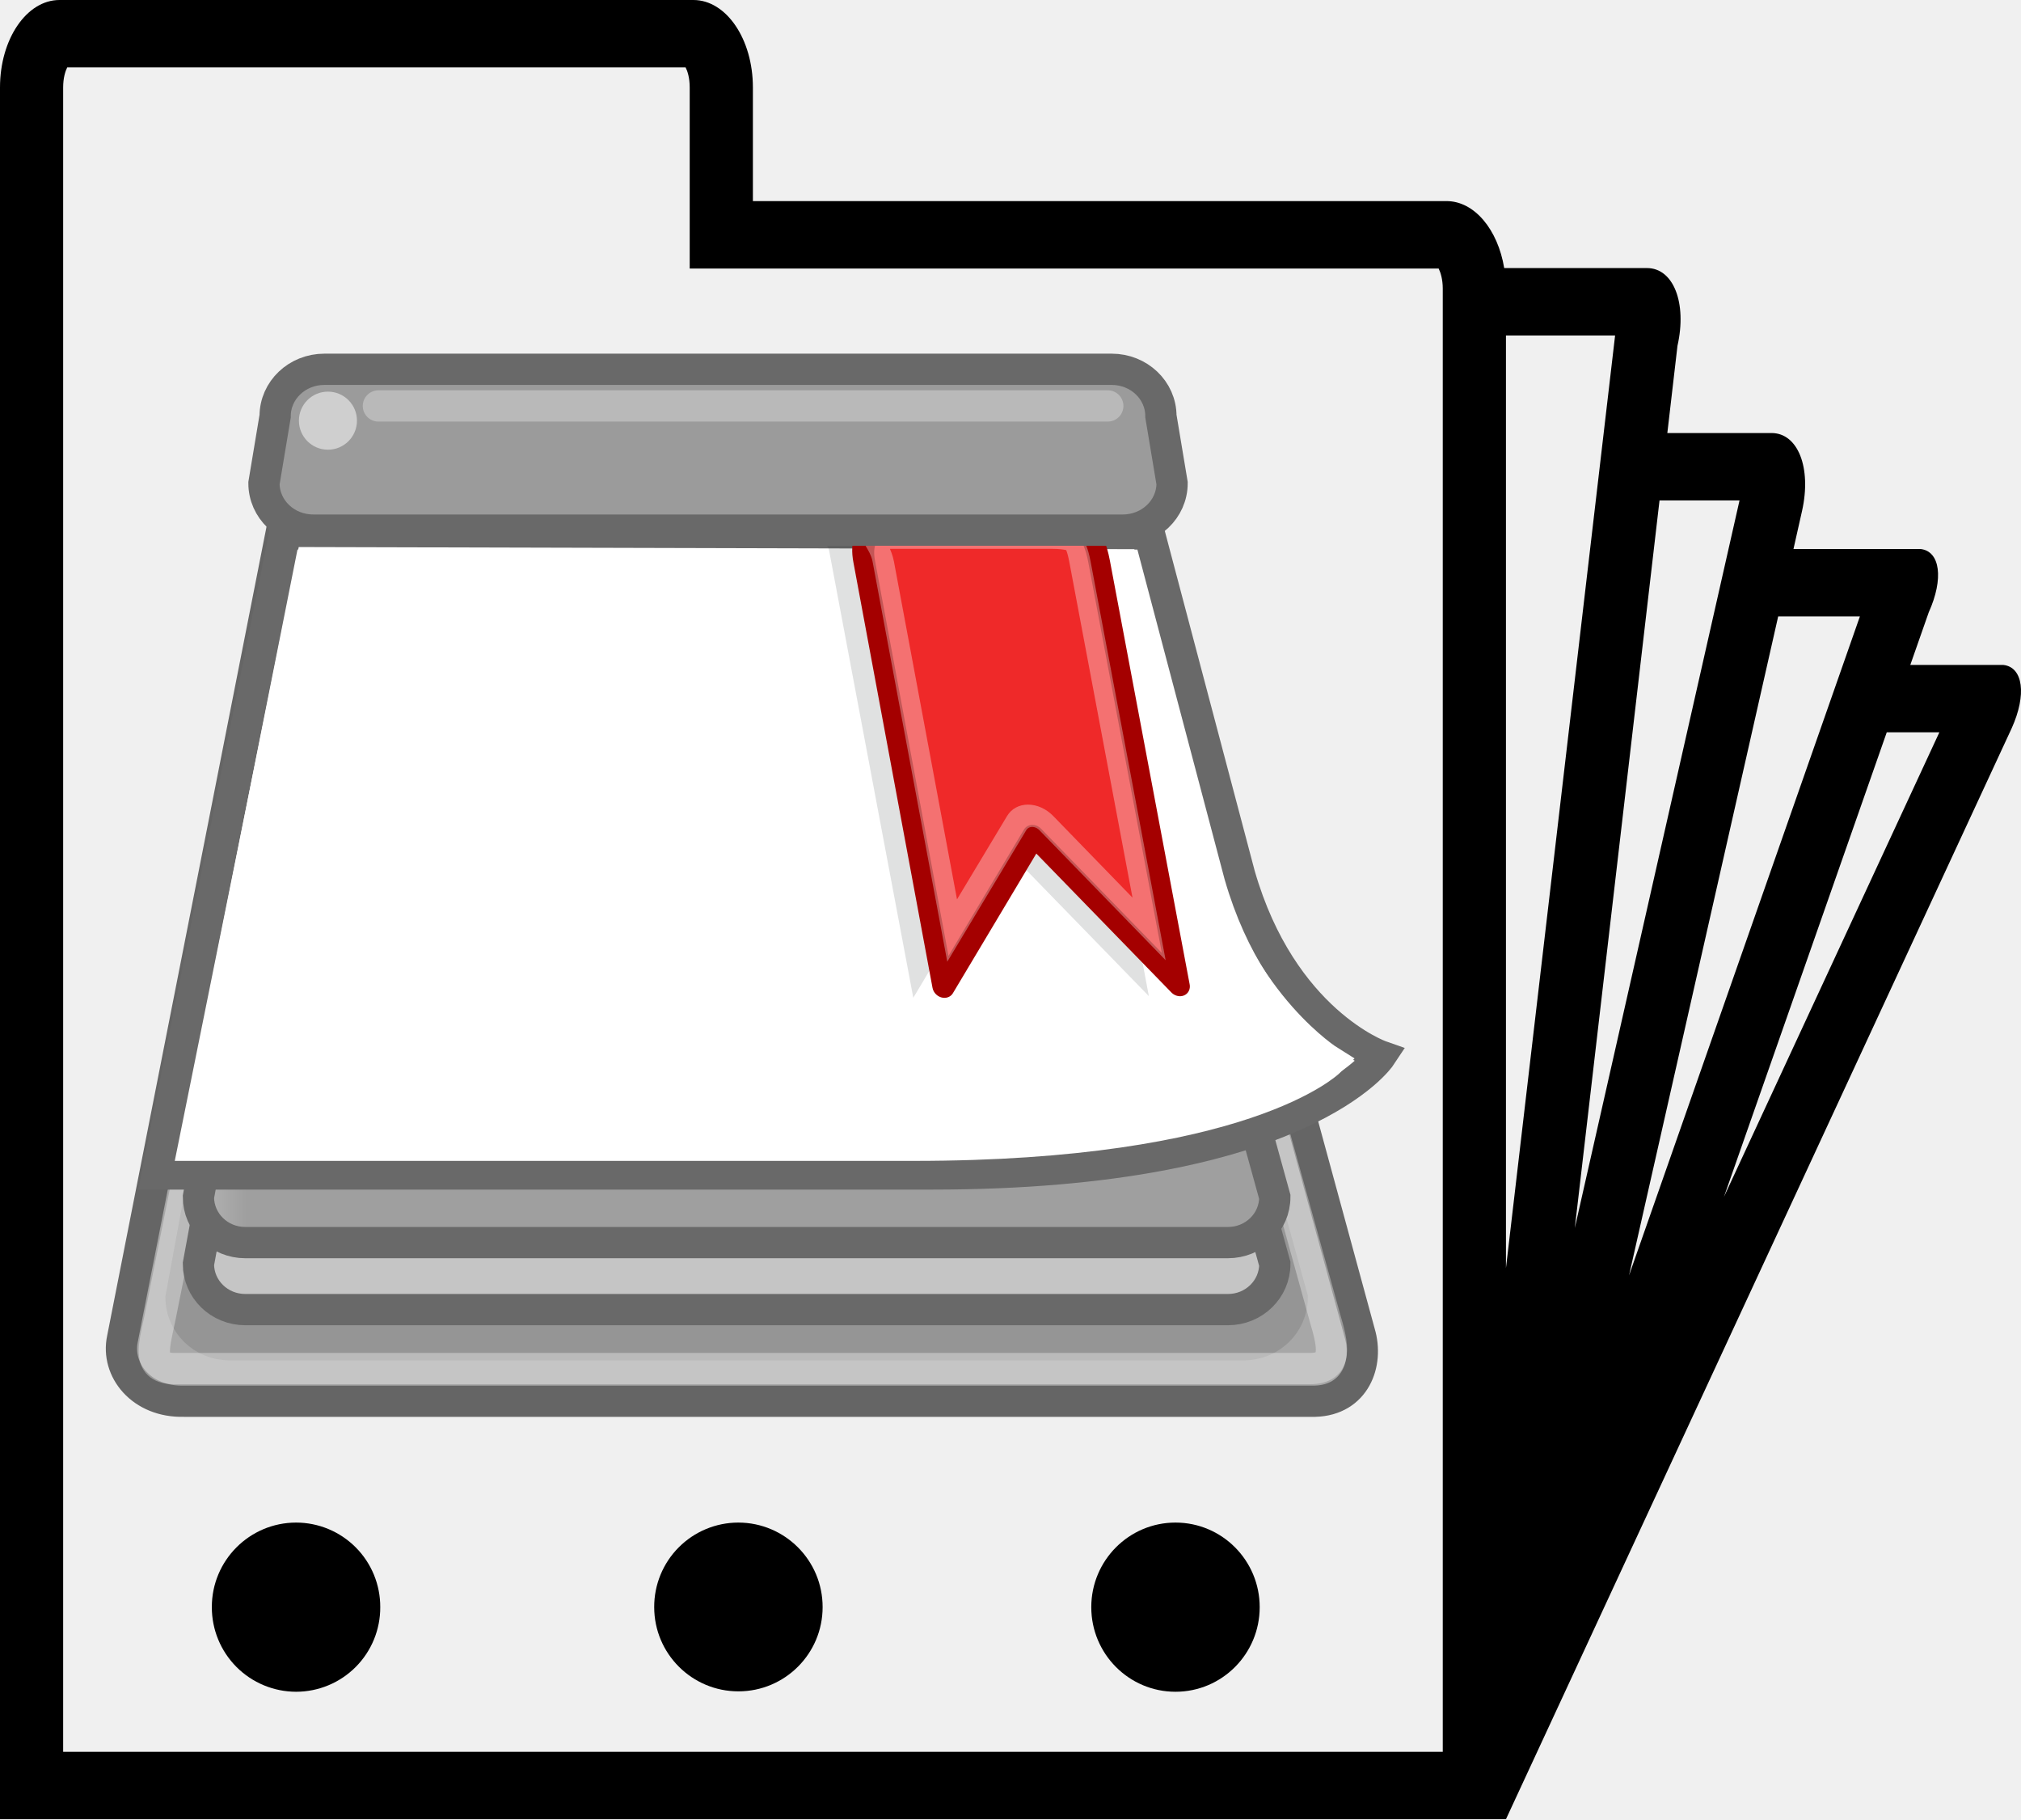
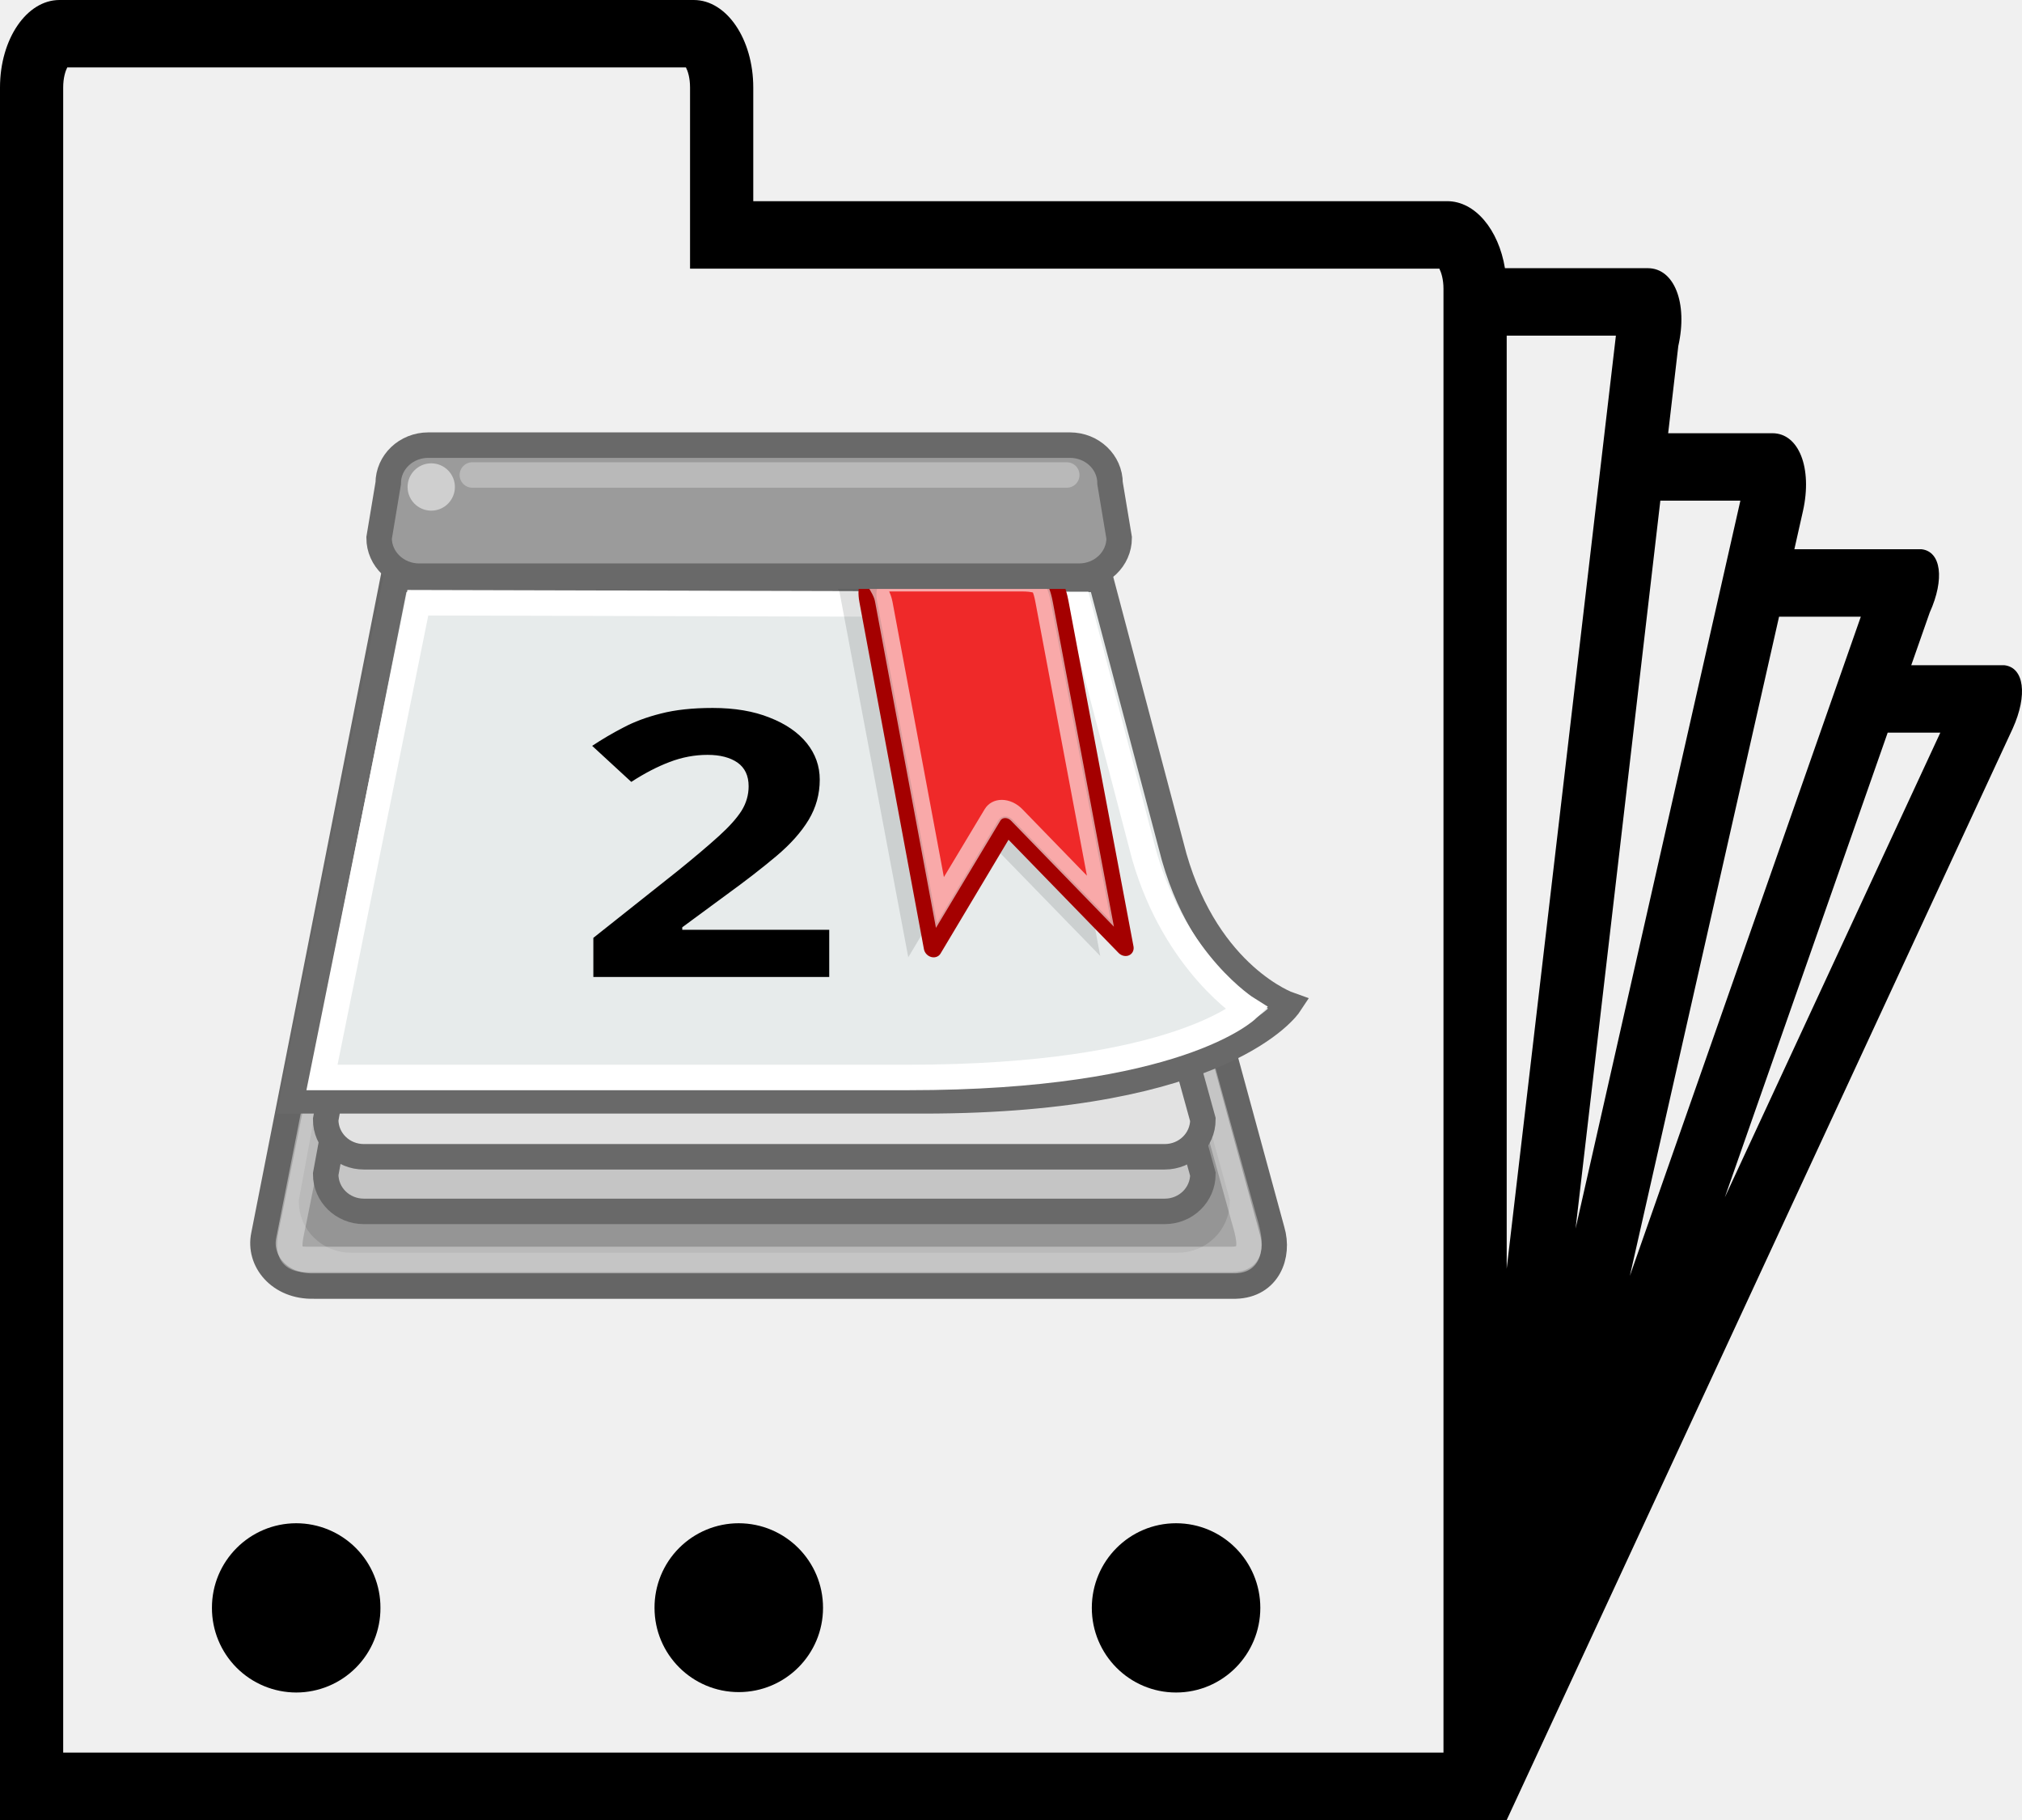
- <svg xmlns="http://www.w3.org/2000/svg" xmlns:xlink="http://www.w3.org/1999/xlink" width="145.608mm" height="131.048mm" viewBox="0 0 145.608 131.048" version="1.1" id="svg5">
+ <svg xmlns="http://www.w3.org/2000/svg" xmlns:xlink="http://www.w3.org/1999/xlink" width="29.398mm" height="26.458mm" viewBox="0 0 29.398 26.458" version="1.1" id="svg5">
  <defs id="defs2">
    <linearGradient id="linearGradient4356">
      <stop style="stop-color:#000000;stop-opacity:1;" offset="0" id="stop4358" />
      <stop style="stop-color:#000000;stop-opacity:0;" offset="1" id="stop4360" />
    </linearGradient>
    <linearGradient id="linearGradient4344">
      <stop style="stop-color:#727e0a;stop-opacity:1;" offset="0" id="stop4346" />
      <stop style="stop-color:#5b6508;stop-opacity:1;" offset="1" id="stop4348" />
    </linearGradient>
    <linearGradient id="linearGradient4338">
      <stop id="stop4340" offset="0" style="stop-color:#e9b15e;stop-opacity:1;" />
      <stop id="stop4342" offset="1" style="stop-color:#966416;stop-opacity:1;" />
    </linearGradient>
    <linearGradient id="linearGradient4163">
      <stop style="stop-color:#3b74bc;stop-opacity:1;" offset="0" id="stop4165" />
      <stop style="stop-color:#2d5990;stop-opacity:1;" offset="1" id="stop4167" />
    </linearGradient>
    <linearGradient id="linearGradient3824">
      <stop style="stop-color:#ffffff;stop-opacity:1;" offset="0" id="stop3826" />
      <stop style="stop-color:#c9c9c9;stop-opacity:1;" offset="1" id="stop3828" />
    </linearGradient>
    <linearGradient id="linearGradient3800">
      <stop style="stop-color:#f4d9b1;stop-opacity:1;" offset="0" id="stop3802" />
      <stop style="stop-color:#df9725;stop-opacity:1;" offset="1" id="stop3804" />
    </linearGradient>
    <radialGradient xlink:href="#linearGradient3800" id="radialGradient3806" cx="29.345" cy="17.064" fx="29.345" fy="17.064" r="9.162" gradientUnits="userSpaceOnUse" />
    <radialGradient xlink:href="#linearGradient4356" id="radialGradient3822" cx="31.113" cy="19.009" fx="31.113" fy="19.009" r="8.662" gradientUnits="userSpaceOnUse" />
    <radialGradient xlink:href="#linearGradient4163" id="radialGradient4169" cx="28.09" cy="27.203" fx="28.09" fy="27.203" r="13.565" gradientTransform="matrix(1.297564,0,0,0.884831,-15.3585,1.815469)" gradientUnits="userSpaceOnUse" />
    <radialGradient xlink:href="#linearGradient3800" id="radialGradient4171" gradientUnits="userSpaceOnUse" cx="29.345" cy="17.064" fx="29.345" fy="17.064" r="9.162" gradientTransform="matrix(0.787998,0,0,0.787998,6.221198,3.617627)" />
    <linearGradient xlink:href="#linearGradient3824" id="linearGradient4175" gradientUnits="userSpaceOnUse" x1="30.936" y1="29.553" x2="30.936" y2="35.803" gradientTransform="translate(0.707108)" />
    <radialGradient xlink:href="#linearGradient4356" id="radialGradient4179" gradientUnits="userSpaceOnUse" cx="31.113" cy="19.009" fx="31.113" fy="19.009" r="8.662" />
    <linearGradient xlink:href="#linearGradient3824" id="linearGradient4326" gradientUnits="userSpaceOnUse" gradientTransform="translate(-12.41789,-7)" x1="30.936" y1="29.553" x2="30.936" y2="35.803" />
    <radialGradient xlink:href="#linearGradient4338" id="radialGradient4328" gradientUnits="userSpaceOnUse" gradientTransform="matrix(0.787998,0,0,0.787998,6.221198,3.617627)" cx="29.345" cy="17.064" fx="29.345" fy="17.064" r="9.162" />
    <radialGradient xlink:href="#linearGradient4356" id="radialGradient4330" gradientUnits="userSpaceOnUse" cx="31.113" cy="19.009" fx="31.113" fy="19.009" r="8.662" />
    <linearGradient xlink:href="#linearGradient3824" id="linearGradient4332" gradientUnits="userSpaceOnUse" x1="30.936" y1="29.553" x2="30.936" y2="35.803" gradientTransform="translate(-13.125,-7)" />
    <radialGradient xlink:href="#linearGradient4356" id="radialGradient4336" gradientUnits="userSpaceOnUse" cx="31.113" cy="19.009" fx="31.113" fy="19.009" r="8.662" />
    <radialGradient xlink:href="#linearGradient4344" id="radialGradient4350" cx="16.215" cy="19.836" fx="16.215" fy="19.836" r="13.565" gradientTransform="matrix(1,0,0,0.681917,0,8.233773)" gradientUnits="userSpaceOnUse" />
    <linearGradient xlink:href="#linearGradient4356" id="linearGradient4372" gradientUnits="userSpaceOnUse" gradientTransform="rotate(10.46227,50.11982,-43.53461)" x1="20.662" y1="35.818" x2="22.627" y2="36.218" />
    <linearGradient xlink:href="#linearGradient4356" id="linearGradient4374" gradientUnits="userSpaceOnUse" gradientTransform="matrix(-0.977685,0.210075,0.210075,0.977685,41.80576,-11.11866)" x1="22.687" y1="36.39" x2="21.408" y2="35.74" />
    <radialGradient xlink:href="#linearGradient4344" id="radialGradient1381" gradientUnits="userSpaceOnUse" gradientTransform="matrix(1,0,0,0.681917,0,8.233773)" cx="16.215" cy="19.836" fx="16.215" fy="19.836" r="13.565" />
    <linearGradient id="linearGradient4467">
      <stop id="stop4469" offset="0" style="stop-color:#ffffff;stop-opacity:1;" />
      <stop id="stop4471" offset="1" style="stop-color:#ffffff;stop-opacity:0.248;" />
    </linearGradient>
    <linearGradient id="linearGradient4454">
      <stop id="stop4456" offset="0" style="stop-color:#729fcf;stop-opacity:0.208;" />
      <stop id="stop4458" offset="1" style="stop-color:#729fcf;stop-opacity:0.676;" />
    </linearGradient>
    <linearGradient id="linearGradient2366">
      <stop style="stop-color:#ffffff;stop-opacity:1;" offset="0" id="stop2368" />
      <stop id="stop2374" offset="0.5" style="stop-color:#ffffff;stop-opacity:0.219;" />
      <stop style="stop-color:#ffffff;stop-opacity:1;" offset="1" id="stop2370" />
    </linearGradient>
    <linearGradient id="linearGradient4440">
      <stop id="stop4442" offset="0" style="stop-color:#7d7d7d;stop-opacity:1;" />
      <stop style="stop-color:#b1b1b1;stop-opacity:1;" offset="0.5" id="stop4448" />
      <stop id="stop4444" offset="1" style="stop-color:#686868;stop-opacity:1;" />
    </linearGradient>
    <linearGradient id="linearGradient2846">
      <stop style="stop-color:#8a8a8a;stop-opacity:1;" offset="0" id="stop2848" />
      <stop style="stop-color:#484848;stop-opacity:1;" offset="1" id="stop2850" />
    </linearGradient>
-     <radialGradient xlink:href="#linearGradient4356" id="radialGradient7516" gradientUnits="userSpaceOnUse" gradientTransform="matrix(1,0,0,0.237968,-1.864568e-14,28.93278)" cx="24.13" cy="37.968" fx="24.13" fy="37.968" r="16.529" />
+     <radialGradient xlink:href="#linearGradient4356" id="radialGradient7516" gradientUnits="userSpaceOnUse" gradientTransform="matrix(1,0,0,0.237968,0,28.93278)" cx="24.13" cy="37.968" fx="24.13" fy="37.968" r="16.529" />
    <linearGradient xlink:href="#linearGradient2846" id="linearGradient7518" gradientUnits="userSpaceOnUse" x1="27.366" y1="26.58" x2="31.336" y2="30.558" />
    <linearGradient xlink:href="#linearGradient4440" id="linearGradient7520" gradientUnits="userSpaceOnUse" gradientTransform="matrix(1.334593,0,0,1.291292,-6.973842,-7.460658)" x1="30.656" y1="34" x2="33.219" y2="31.062" />
    <linearGradient xlink:href="#linearGradient2366" id="linearGradient7522" gradientUnits="userSpaceOnUse" x1="18.293" y1="13.602" x2="17.501" y2="25.743" />
    <radialGradient xlink:href="#linearGradient4454" id="radialGradient7524" gradientUnits="userSpaceOnUse" cx="18.241" cy="21.818" fx="18.241" fy="21.818" r="8.309" />
-     <radialGradient xlink:href="#linearGradient4467" id="radialGradient7526" gradientUnits="userSpaceOnUse" gradientTransform="matrix(2.592963,-7.7469e-24,-5.714443e-24,2.252104,-25.05975,-18.941)" cx="15.414" cy="13.078" fx="15.414" fy="13.078" r="6.656" />
+     <radialGradient xlink:href="#linearGradient4467" id="radialGradient7526" gradientUnits="userSpaceOnUse" gradientTransform="matrix(2.592963,0,0,2.252104,-25.05975,-18.941)" cx="15.414" cy="13.078" fx="15.414" fy="13.078" r="6.656" />
    <linearGradient id="linearGradient2563">
      <stop id="stop2565" offset="0" style="stop-color:#e2e2e2;stop-opacity:1;" />
      <stop id="stop2567" offset="1" style="stop-color:#9f9f9f;stop-opacity:1;" />
    </linearGradient>
    <linearGradient id="linearGradient2526">
      <stop id="stop2528" offset="0" style="stop-color:#e7ebeb;stop-opacity:1;" />
      <stop style="stop-color:#e6ebeb;stop-opacity:1;" offset="0.5" id="stop2534" />
      <stop id="stop2530" offset="1" style="stop-color:#ffffff;stop-opacity:1;" />
    </linearGradient>
-     <linearGradient gradientTransform="matrix(0.1334743,0,0,0.1334743,3.603994,2.654764)" gradientUnits="userSpaceOnUse" y2="28.429" x2="42.214" y1="14.429" x1="13.357" id="linearGradient2532" xlink:href="#linearGradient2526" />
-     <radialGradient gradientUnits="userSpaceOnUse" gradientTransform="matrix(0.1334743,0,0,0.1003644,5.75055,-25.07984)" r="18.429" fy="29" fx="26" cy="29" cx="26" id="radialGradient2557" xlink:href="#linearGradient4356" />
-     <linearGradient gradientTransform="matrix(0.1516735,0,0,0.1516735,-0.8178886,1.400997)" gradientUnits="userSpaceOnUse" y2="30.786" x2="42.214" y1="30.786" x1="6.786" id="linearGradient2569" xlink:href="#linearGradient2563" />
-     <linearGradient gradientUnits="userSpaceOnUse" y2="5.635" x2="13.597" y1="1.563" x1="12.911" id="linearGradient2839" xlink:href="#linearGradient2833" gradientTransform="matrix(0.1334743,0,0,0.1334743,-18.57609,-6.986923)" />
-     <linearGradient gradientTransform="matrix(0.09649922,0,0.00904887,0.1083121,42.87219,18.49618)" gradientUnits="userSpaceOnUse" y2="4.362" x2="17.948" y1="17.797" x1="17.948" id="linearGradient5351" xlink:href="#linearGradient5345" />
    <radialGradient gradientUnits="userSpaceOnUse" r="8.342" fy="9.341" fx="38.659" cy="9.341" cx="38.659" id="radialGradient3271" xlink:href="#linearGradient2378" />
    <linearGradient id="linearGradient259">
      <stop style="stop-color:#fafafa;stop-opacity:1;" offset="0" id="stop260" />
      <stop style="stop-color:#bbbbbb;stop-opacity:1;" offset="1" id="stop261" />
    </linearGradient>
    <linearGradient id="linearGradient269">
      <stop style="stop-color:#a3a3a3;stop-opacity:1;" offset="0" id="stop270" />
      <stop style="stop-color:#8a8a8a;stop-opacity:1;" offset="1" id="stop271" />
    </linearGradient>
    <linearGradient id="linearGradient15662">
      <stop style="stop-color:#ffffff;stop-opacity:1;" offset="0" id="stop15664" />
      <stop style="stop-color:#f8f8f8;stop-opacity:1;" offset="1" id="stop15666" />
    </linearGradient>
    <linearGradient id="linearGradient2378">
      <stop id="stop2380" offset="0" style="stop-color:#ffffff;stop-opacity:1;" />
      <stop style="stop-color:#fefede;stop-opacity:0.918;" offset="0.25" id="stop4146" />
      <stop style="stop-color:#f5f328;stop-opacity:1;" offset="0.5" id="stop2386" />
      <stop id="stop2382" offset="1" style="stop-color:#f5f32d;stop-opacity:0.122;" />
    </linearGradient>
    <linearGradient id="linearGradient5345">
      <stop id="stop5347" offset="0" style="stop-color:#ef2929;stop-opacity:1;" />
      <stop style="stop-color:#cc0000;stop-opacity:1;" offset="0.425" id="stop1936" />
      <stop style="stop-color:#cc0000;stop-opacity:1;" offset="0.904" id="stop7129" />
      <stop id="stop5349" offset="1" style="stop-color:#ef2929;stop-opacity:1;" />
    </linearGradient>
    <linearGradient id="linearGradient3702">
      <stop id="stop3704" offset="0" style="stop-color:black;stop-opacity:0;" />
      <stop style="stop-color:black;stop-opacity:1;" offset="0.5" id="stop3710" />
      <stop id="stop3706" offset="1" style="stop-color:black;stop-opacity:0;" />
    </linearGradient>
+     <linearGradient gradientTransform="matrix(0.8116133,0,0,0.8116133,82.43256,115.0315)" gradientUnits="userSpaceOnUse" y2="28.429" x2="42.214" y1="14.429" x1="13.357" id="linearGradient2532" xlink:href="#linearGradient2526" />
+     <radialGradient gradientUnits="userSpaceOnUse" gradientTransform="matrix(0.8116133,0,0,0.6102829,71.72424,200.3316)" r="18.429" fy="29" fx="26" cy="29" cx="26" id="radialGradient2557" xlink:href="#linearGradient4356" />
+     <linearGradient gradientTransform="matrix(0.9222766,0,0,0.9222766,83.78421,120.3685)" gradientUnits="userSpaceOnUse" y2="30.786" x2="42.214" y1="30.786" x1="6.786" id="linearGradient2569" xlink:href="#linearGradient2563" />
+     <linearGradient gradientUnits="userSpaceOnUse" y2="5.635" x2="13.597" y1="1.563" x1="12.911" id="linearGradient2839" xlink:href="#linearGradient2833" gradientTransform="matrix(0.8116133,0,0,0.8116133,79.00906,148.7363)" />
+     <linearGradient gradientTransform="matrix(0.5867798,0,0.05502315,0.6586099,129.5769,144.8385)" gradientUnits="userSpaceOnUse" y2="4.362" x2="17.948" y1="17.797" x1="17.948" id="linearGradient5351" xlink:href="#linearGradient5345" />
+     <radialGradient gradientUnits="userSpaceOnUse" r="8.342" fy="9.341" fx="38.659" cy="9.341" cx="38.659" id="radialGradient3271-1" xlink:href="#linearGradient2378" />
    <linearGradient id="linearGradient2833">
      <stop id="stop2835" offset="0" style="stop-color:white;stop-opacity:1;" />
      <stop id="stop2837" offset="1" style="stop-color:white;stop-opacity:0.563" />
    </linearGradient>
-     <linearGradient xlink:href="#linearGradient4356" id="linearGradient2463" x1="18.432" y1="23.975" x2="48.287" y2="39.115" gradientUnits="userSpaceOnUse" gradientTransform="matrix(0.1334743,0,0,0.1334743,-0.4342177,1.938858)" />
+     <linearGradient xlink:href="#linearGradient4356" id="linearGradient2463" x1="18.432" y1="23.975" x2="48.287" y2="39.115" gradientUnits="userSpaceOnUse" gradientTransform="matrix(0.8116133,0,0,0.8116133,76.06067,137.9314)" />
  </defs>
-   <g id="layer1" transform="translate(-63.45675,-73.63372)">
-     <g id="g849" transform="matrix(2.426813,0,0,2.426813,58.60312,61.49966)">
-       <path d="m 10.791,50.195 a 2.505,2.505 0 0 0 -2.502,2.51 2.505,2.505 0 0 0 2.502,2.512 2.5,2.5 0 0 0 2.498,-2.512 2.5,2.5 0 0 0 -2.498,-2.51" fill="currentColor" id="path831" />
-       <path d="m 61.479,24.738 h -2.766 l 0.548,-1.563 c 0.451,-0.998 0.338,-1.813 -0.243,-1.879 H 55.245 L 55.5,20.163 c 0.285,-1.275 -0.121,-2.309 -0.905,-2.309 H 51.5 l 0.301,-2.588 c 0.287,-1.275 -0.12,-2.309 -0.904,-2.309 h -4.24 c -0.188,-1.14 -0.881,-1.988 -1.714,-1.988 H 24.352 V 7.596 C 24.352,6.162 23.563,5 22.586,5 H 3.766 C 2.789,5 2,6.162 2,7.596 V 59 H 46.709 L 61.723,26.617 c 0.451,-0.998 0.338,-1.812 -0.244,-1.879 M 44.834,57 H 3.875 V 7.596 C 3.875,7.307 3.941,7.109 3.996,7 h 18.358 c 0.056,0.108 0.122,0.308 0.122,0.596 v 5.375 h 22.235 c 0.058,0.116 0.122,0.323 0.122,0.596 V 57 Z m 1.875,-42.041 h 3.24 l -0.007,0.062 -3.233,27.622 V 14.959 m 4.559,4.896 h 2.375 l -4.89,21.597 2.515,-21.597 m 3.523,3.442 h 2.426 l -6.854,19.561 4.428,-19.561 m -1.61,17.23 4.833,-13.789 h 1.562 l -6.395,13.789" fill="currentColor" id="path833" />
-       <path d="m 23.92,50.195 a 2.499,2.499 0 0 0 -2.498,2.51 2.5,2.5 0 1 0 5,0 2.506,2.506 0 0 0 -2.502,-2.51" fill="currentColor" id="path835" />
-       <ellipse cx="36.898" cy="52.706" rx="2.5" ry="2.511" fill="currentColor" id="ellipse837" />
-     </g>
-     <g id="layer1-8" transform="matrix(1.982279,0,0,1.982279,70.17915,89.99752)">
-       <ellipse transform="matrix(1.240903,0,0,0.6091778,-8.492108,20.29044)" id="path2549" style="color:#000000;display:inline;overflow:visible;visibility:visible;opacity:1;fill:url(#radialGradient2557);fill-opacity:1;fill-rule:evenodd;stroke:none;stroke-width:1;stroke-linecap:butt;stroke-linejoin:miter;stroke-miterlimit:4;stroke-dasharray:none;stroke-dashoffset:0;stroke-opacity:1;marker:none;marker-start:none;marker-mid:none;marker-end:none" cx="26" cy="29" rx="18.429" ry="13.857" />
-       <path id="path1316" d="m 1.061,40.392 c -0.244,1.136 0.69,2.313 2.232,2.273 h 41.112 c 1.461,-0.041 1.948,-1.38 1.623,-2.476 L 37.099,7.437 H 7.554 Z" style="fill:#a7a7a7;fill-opacity:1;fill-rule:evenodd;stroke:#656565;stroke-width:1.136px;stroke-linecap:butt;stroke-linejoin:miter;stroke-opacity:1" />
-       <path id="path2575" d="M 5.953,31.73 H 40.308 c 0.974,0 1.758,0.764 1.758,1.713 l 1.508,5.456 c 0,0.949 -0.784,1.713 -1.758,1.713 H 4.948 c -0.974,0 -1.758,-0.764 -1.758,-1.713 l 1.005,-5.456 c 0,-0.949 0.784,-1.713 1.758,-1.713 z" style="color:#000000;font-family:'Bitstream Vera Sans';display:inline;overflow:visible;visibility:visible;opacity:0.109;fill:#000000;fill-opacity:1;fill-rule:evenodd;stroke:#000000;stroke-width:1.136;stroke-linecap:butt;stroke-linejoin:miter;stroke-miterlimit:4;stroke-dasharray:none;stroke-dashoffset:0;stroke-opacity:1;marker:none;marker-start:none;marker-mid:none;marker-end:none" />
-       <path style="fill:none;fill-opacity:1;fill-rule:evenodd;stroke:#ffffff;stroke-width:1.136px;stroke-linecap:butt;stroke-linejoin:miter;stroke-opacity:0.345" d="M 2.414,39.684 C 2.187,40.744 1.961,41.479 2.953,41.479 H 44.22 c 1.041,0 0.843,-0.841 0.54,-1.863 L 36.189,8.623 H 8.632 Z" id="path2520" />
-       <path style="color:#000000;font-family:'Bitstream Vera Sans';display:inline;overflow:visible;visibility:visible;opacity:1;fill:#c5c5c5;fill-opacity:1;fill-rule:evenodd;stroke:#696969;stroke-width:1.136;stroke-linecap:butt;stroke-linejoin:miter;stroke-miterlimit:4;stroke-dasharray:none;stroke-dashoffset:0;stroke-opacity:1;marker:none;marker-start:none;marker-mid:none;marker-end:none" d="M 6.498,30.733 H 39.779 c 0.944,0 1.703,0.74 1.703,1.659 l 1.461,5.285 c 0,0.919 -0.76,1.659 -1.703,1.659 H 5.524 c -0.944,0 -1.703,-0.74 -1.703,-1.659 l 0.974,-5.285 c 0,-0.919 0.76,-1.659 1.703,-1.659 z" id="path2518" />
-       <path id="rect2225" d="M 6.498,28.298 H 39.779 c 0.944,0 1.703,0.74 1.703,1.659 l 1.461,5.285 c 0,0.919 -0.76,1.659 -1.703,1.659 H 5.524 c -0.944,0 -1.703,-0.74 -1.703,-1.659 l 0.974,-5.285 c 0,-0.919 0.76,-1.659 1.703,-1.659 z" style="color:#000000;display:inline;overflow:visible;visibility:visible;fill:url(#linearGradient2569);fill-opacity:1;fill-rule:evenodd;stroke:#696969;stroke-width:1.136;stroke-linecap:butt;stroke-linejoin:miter;stroke-miterlimit:4;stroke-dashoffset:0;stroke-opacity:1;marker:none;marker-start:none;marker-mid:none;marker-end:none" />
-       <g transform="matrix(1.071065,0,0,1.071065,-4.711768,-1.167791)" id="g2578">
-         <path style="fill:url(#linearGradient2532);fill-opacity:1;fill-rule:evenodd;stroke:#696969;stroke-width:1.061px;stroke-linecap:butt;stroke-linejoin:miter;stroke-opacity:1" d="M 10.892,11.5 6.571,33.214 c 0,0 26.286,1e-6 26.286,1e-6 12.585,0 15.228,-4 15.228,-4 0,0 -3.357,-1.179 -4.786,-6.143 0,0 -3.061,-11.571 -3.061,-11.571 z" id="path2524" />
-         <path id="path2571" d="M 11.804,12.475 7.812,32.24 c 0,0 17.144,10e-7 24.426,10e-7 11.227,0 14.11,-2.851 14.11,-2.851 0,0 -2.993,-1.863 -4.293,-6.381 0,0 -2.739,-10.461 -2.739,-10.461 z" style="fill:none;fill-opacity:1;fill-rule:evenodd;stroke:#ffffff;stroke-width:1.061px;stroke-linecap:butt;stroke-linejoin:miter;stroke-opacity:1" />
+   <g id="layer1" transform="translate(-13.2768,-20.14913)">
+     <g id="g1335" transform="matrix(0.5341242,0,0,0.5341242,6.185339,9.38699)">
+       <g id="g849" transform="matrix(0.9173318,0,0,0.9173318,11.44214,15.56247)">
+         <path d="m 10.791,50.195 a 2.505,2.505 0 0 0 -2.502,2.51 2.505,2.505 0 0 0 2.502,2.512 2.5,2.5 0 0 0 2.498,-2.512 2.5,2.5 0 0 0 -2.498,-2.51" fill="currentColor" id="path831" />
+         <path d="m 61.479,24.738 h -2.766 l 0.548,-1.563 c 0.451,-0.998 0.338,-1.813 -0.243,-1.879 H 55.245 L 55.5,20.163 c 0.285,-1.275 -0.121,-2.309 -0.905,-2.309 H 51.5 l 0.301,-2.588 c 0.287,-1.275 -0.12,-2.309 -0.904,-2.309 h -4.24 c -0.188,-1.14 -0.881,-1.988 -1.714,-1.988 H 24.352 V 7.596 C 24.352,6.162 23.563,5 22.586,5 H 3.766 C 2.789,5 2,6.162 2,7.596 V 59 H 46.709 L 61.723,26.617 c 0.451,-0.998 0.338,-1.812 -0.244,-1.879 M 44.834,57 H 3.875 V 7.596 C 3.875,7.307 3.941,7.109 3.996,7 h 18.358 c 0.056,0.108 0.122,0.308 0.122,0.596 v 5.375 h 22.235 c 0.058,0.116 0.122,0.323 0.122,0.596 V 57 Z m 1.875,-42.041 h 3.24 l -0.007,0.062 -3.233,27.622 V 14.959 m 4.559,4.896 h 2.375 l -4.89,21.597 2.515,-21.597 m 3.523,3.442 h 2.426 l -6.854,19.561 4.428,-19.561 m -1.61,17.23 4.833,-13.789 h 1.562 l -6.395,13.789" fill="currentColor" id="path833" />
+         <path d="m 23.92,50.195 a 2.499,2.499 0 0 0 -2.498,2.51 2.5,2.5 0 1 0 5,0 2.506,2.506 0 0 0 -2.502,-2.51" fill="currentColor" id="path835" />
+         <ellipse cx="36.898" cy="52.706" rx="2.5" ry="2.511" fill="currentColor" id="ellipse837" />
      </g>
-       <text xml:space="preserve" style="font-style:normal;font-variant:normal;font-weight:bold;font-stretch:normal;line-height:0%;font-family:ae_Ouhod;text-align:start;writing-mode:lr-tb;text-anchor:start;fill:url(#linearGradient2463);fill-opacity:1;stroke:none;stroke-width:1px;stroke-linecap:butt;stroke-linejoin:miter;stroke-opacity:1" x="13.224" y="32.575" id="text2185" transform="scale(1.127781,0.8866967)">
-         <tspan id="tspan2187" x="13.224" y="32.575" style="font-style:normal;font-variant:normal;font-weight:bold;font-stretch:normal;font-size:18.693px;line-height:125%;font-family:ae_Ouhod;text-align:start;writing-mode:lr-tb;text-anchor:start;fill:url(#linearGradient2463);fill-opacity:1">2</tspan>
-       </text>
-       <g id="g2425" transform="matrix(1,0,0.10473,1,5.583314,33.0745)">
-         <g style="display:inline" id="layer5" transform="translate(-43.09005,-48.71814)">
-           <path id="path7273" d="m 64.519,26.594 h 10.47 l 1.42,16.994 -4.713,-5.431 -3.855,5.49 -1.36,-16.277 c -0.036,-0.436 -1.25,-0.776 -1.962,-0.776 z" style="display:inline;opacity:0.15;fill:#2e3436;fill-opacity:1;fill-rule:evenodd;stroke:none;stroke-width:1px;stroke-linecap:butt;stroke-linejoin:round;stroke-opacity:1" />
-           <path id="path4386" d="m 68.614,26.308 5.894,-0.108 c 1.22,0 1.648,0.412 1.747,1.599 l 1.286,15.395 -4.713,-5.431 -3.855,5.49 -1.256,-15.465 c -0.107,-1.286 0.96,-1.371 0.897,-1.479 z" style="fill:url(#linearGradient5351);fill-opacity:1;fill-rule:evenodd;stroke:#a40000;stroke-width:0.794px;stroke-linecap:butt;stroke-linejoin:round;stroke-opacity:1" />
-           <path d="m 13.096,3.398 c 0.147,0.331 0.303,0.664 0.303,1.07 a 0.898,0.898 0 0 1 0,0.002 l -0.027,16.521 3.967,-4.812 a 0.898,0.898 0 0 1 1.389,0.002 l 3.875,4.738 V 4.469 c 0,-0.631 -0.108,-0.831 -0.168,-0.889 C 22.374,3.522 22.127,3.398 21.438,3.398 Z" id="path1934" style="display:inline;opacity:0.6;fill:none;fill-opacity:1;fill-rule:evenodd;stroke:url(#linearGradient2839);stroke-width:1px;stroke-linecap:butt;stroke-linejoin:miter;stroke-opacity:1" transform="matrix(0.7766059,0,0.0677948,0.8114825,57.70086,24.17074)" />
+       <g id="layer1-9" transform="matrix(0.6103389,0,0,0.6103389,19.81021,29.11183)">
+         <ellipse transform="matrix(1.240903,0,0,0.6091778,-8.492108,20.29044)" id="path2549" style="color:#000000;display:inline;overflow:visible;visibility:visible;opacity:1;fill:url(#radialGradient2557);fill-opacity:1;fill-rule:evenodd;stroke:none;stroke-width:1;stroke-linecap:butt;stroke-linejoin:miter;stroke-miterlimit:4;stroke-dasharray:none;stroke-dashoffset:0;stroke-opacity:1;marker:none;marker-start:none;marker-mid:none;marker-end:none" cx="26" cy="29" rx="18.429" ry="13.857" />
+         <path id="path1316" d="m 1.061,40.392 c -0.244,1.136 0.69,2.313 2.232,2.273 h 41.112 c 1.461,-0.041 1.948,-1.38 1.623,-2.476 L 37.099,7.437 H 7.554 Z" style="fill:#a7a7a7;fill-opacity:1;fill-rule:evenodd;stroke:#656565;stroke-width:1.136px;stroke-linecap:butt;stroke-linejoin:miter;stroke-opacity:1" />
+         <path id="path2575" d="M 5.953,31.73 H 40.308 c 0.974,0 1.758,0.764 1.758,1.713 l 1.508,5.456 c 0,0.949 -0.784,1.713 -1.758,1.713 H 4.948 c -0.974,0 -1.758,-0.764 -1.758,-1.713 l 1.005,-5.456 c 0,-0.949 0.784,-1.713 1.758,-1.713 z" style="color:#000000;font-family:'Bitstream Vera Sans';display:inline;overflow:visible;visibility:visible;opacity:0.109;fill:#000000;fill-opacity:1;fill-rule:evenodd;stroke:#000000;stroke-width:1.136;stroke-linecap:butt;stroke-linejoin:miter;stroke-miterlimit:4;stroke-dasharray:none;stroke-dashoffset:0;stroke-opacity:1;marker:none;marker-start:none;marker-mid:none;marker-end:none" />
+         <path style="fill:none;fill-opacity:1;fill-rule:evenodd;stroke:#ffffff;stroke-width:1.136px;stroke-linecap:butt;stroke-linejoin:miter;stroke-opacity:0.345" d="M 2.414,39.684 C 2.187,40.744 1.961,41.479 2.953,41.479 H 44.22 c 1.041,0 0.843,-0.841 0.54,-1.863 L 36.189,8.623 H 8.632 Z" id="path2520" />
+         <path style="color:#000000;font-family:'Bitstream Vera Sans';display:inline;overflow:visible;visibility:visible;opacity:1;fill:#c5c5c5;fill-opacity:1;fill-rule:evenodd;stroke:#696969;stroke-width:1.136;stroke-linecap:butt;stroke-linejoin:miter;stroke-miterlimit:4;stroke-dasharray:none;stroke-dashoffset:0;stroke-opacity:1;marker:none;marker-start:none;marker-mid:none;marker-end:none" d="M 6.498,30.733 H 39.779 c 0.944,0 1.703,0.74 1.703,1.659 l 1.461,5.285 c 0,0.919 -0.76,1.659 -1.703,1.659 H 5.524 c -0.944,0 -1.703,-0.74 -1.703,-1.659 l 0.974,-5.285 c 0,-0.919 0.76,-1.659 1.703,-1.659 z" id="path2518" />
+         <path id="rect2225" d="M 6.498,28.298 H 39.779 c 0.944,0 1.703,0.74 1.703,1.659 l 1.461,5.285 c 0,0.919 -0.76,1.659 -1.703,1.659 H 5.524 c -0.944,0 -1.703,-0.74 -1.703,-1.659 l 0.974,-5.285 c 0,-0.919 0.76,-1.659 1.703,-1.659 z" style="color:#000000;display:inline;overflow:visible;visibility:visible;fill:url(#linearGradient2569);fill-opacity:1;fill-rule:evenodd;stroke:#696969;stroke-width:1.136;stroke-linecap:butt;stroke-linejoin:miter;stroke-miterlimit:4;stroke-dashoffset:0;stroke-opacity:1;marker:none;marker-start:none;marker-mid:none;marker-end:none" />
+         <g transform="matrix(1.071065,0,0,1.071065,-4.711768,-1.167791)" id="g2578">
+           <path style="fill:url(#linearGradient2532);fill-opacity:1;fill-rule:evenodd;stroke:#696969;stroke-width:1.061px;stroke-linecap:butt;stroke-linejoin:miter;stroke-opacity:1" d="M 10.892,11.5 6.571,33.214 c 0,0 26.286,1e-6 26.286,1e-6 12.585,0 15.228,-4 15.228,-4 0,0 -3.357,-1.179 -4.786,-6.143 0,0 -3.061,-11.571 -3.061,-11.571 z" id="path2524" />
+           <path id="path2571" d="M 11.804,12.475 7.812,32.24 c 0,0 17.144,10e-7 24.426,10e-7 11.227,0 14.11,-2.851 14.11,-2.851 0,0 -2.993,-1.863 -4.293,-6.381 0,0 -2.739,-10.461 -2.739,-10.461 z" style="fill:none;fill-opacity:1;fill-rule:evenodd;stroke:#ffffff;stroke-width:1.061px;stroke-linecap:butt;stroke-linejoin:miter;stroke-opacity:1" />
        </g>
+         <text xml:space="preserve" style="font-style:normal;font-variant:normal;font-weight:bold;font-stretch:normal;line-height:0%;font-family:ae_Ouhod;text-align:start;writing-mode:lr-tb;text-anchor:start;fill:url(#linearGradient2463);fill-opacity:1;stroke:none;stroke-width:1px;stroke-linecap:butt;stroke-linejoin:miter;stroke-opacity:1" x="13.224" y="32.575" id="text2185" transform="scale(1.127781,0.8866967)">
+           <tspan id="tspan2187" x="13.224" y="32.575" style="font-style:normal;font-variant:normal;font-weight:bold;font-stretch:normal;font-size:18.693px;line-height:125%;font-family:ae_Ouhod;text-align:start;writing-mode:lr-tb;text-anchor:start;fill:url(#linearGradient2463);fill-opacity:1">2</tspan>
+         </text>
+         <g id="g2425" transform="matrix(1,0,0.10473,1,5.583314,33.0745)">
+           <g style="display:inline" id="layer5" transform="translate(-43.09005,-48.71814)">
+             <path id="path7273" d="m 64.519,26.594 h 10.47 l 1.42,16.994 -4.713,-5.431 -3.855,5.49 -1.36,-16.277 c -0.036,-0.436 -1.25,-0.776 -1.962,-0.776 z" style="display:inline;opacity:0.15;fill:#2e3436;fill-opacity:1;fill-rule:evenodd;stroke:none;stroke-width:1px;stroke-linecap:butt;stroke-linejoin:round;stroke-opacity:1" />
+             <path id="path4386" d="m 68.614,26.308 5.894,-0.108 c 1.22,0 1.648,0.412 1.747,1.599 l 1.286,15.395 -4.713,-5.431 -3.855,5.49 -1.256,-15.465 c -0.107,-1.286 0.96,-1.371 0.897,-1.479 z" style="fill:url(#linearGradient5351);fill-opacity:1;fill-rule:evenodd;stroke:#a40000;stroke-width:0.794px;stroke-linecap:butt;stroke-linejoin:round;stroke-opacity:1" />
+             <path d="m 13.096,3.398 c 0.147,0.331 0.303,0.664 0.303,1.07 a 0.898,0.898 0 0 1 0,0.002 l -0.027,16.521 3.967,-4.812 a 0.898,0.898 0 0 1 1.389,0.002 l 3.875,4.738 V 4.469 c 0,-0.631 -0.108,-0.831 -0.168,-0.889 C 22.374,3.522 22.127,3.398 21.438,3.398 Z" id="path1934" style="display:inline;opacity:0.6;fill:none;fill-opacity:1;fill-rule:evenodd;stroke:url(#linearGradient2839);stroke-width:1px;stroke-linecap:butt;stroke-linejoin:miter;stroke-opacity:1" transform="matrix(0.7766059,0,0.0677948,0.8114825,57.70086,24.17074)" />
+           </g>
+         </g>
+         <path id="rect2522" d="M 8.4,5.165 H 37.012 c 0.992,0 1.791,0.76 1.791,1.704 l 0.406,2.436 c 0,0.944 -0.799,1.704 -1.791,1.704 H 7.994 c -0.992,0 -1.791,-0.76 -1.791,-1.704 L 6.609,6.869 c 0,-0.944 0.799,-1.704 1.791,-1.704 z" style="color:#000000;display:inline;overflow:visible;visibility:visible;fill:#9b9b9b;fill-opacity:1;fill-rule:evenodd;stroke:#696969;stroke-width:1.136;stroke-linecap:butt;stroke-linejoin:miter;stroke-miterlimit:4;stroke-dashoffset:0;stroke-opacity:1;marker:none;marker-start:none;marker-mid:none;marker-end:none" />
+         <circle transform="matrix(0.7775031,0,0,0.7775031,-0.4132141,-0.6878686)" id="path2559" style="color:#000000;display:inline;overflow:visible;visibility:visible;opacity:0.526;fill:#fefefe;fill-opacity:1;fill-rule:evenodd;stroke:none;stroke-width:1;stroke-linecap:butt;stroke-linejoin:miter;stroke-miterlimit:4;stroke-dasharray:none;stroke-dashoffset:0;stroke-opacity:1;marker:none;marker-start:none;marker-mid:none;marker-end:none" cx="11.5" cy="9.929" r="1.357" />
+         <path id="path2561" d="M 10.362,6.497 H 36.872" style="opacity:0.303;fill:none;fill-opacity:0.75;fill-rule:evenodd;stroke:#ffffff;stroke-width:1.136px;stroke-linecap:round;stroke-linejoin:miter;stroke-opacity:1" />
      </g>
-       <path id="rect2522" d="M 8.4,5.165 H 37.012 c 0.992,0 1.791,0.76 1.791,1.704 l 0.406,2.436 c 0,0.944 -0.799,1.704 -1.791,1.704 H 7.994 c -0.992,0 -1.791,-0.76 -1.791,-1.704 L 6.609,6.869 c 0,-0.944 0.799,-1.704 1.791,-1.704 z" style="color:#000000;display:inline;overflow:visible;visibility:visible;fill:#9b9b9b;fill-opacity:1;fill-rule:evenodd;stroke:#696969;stroke-width:1.136;stroke-linecap:butt;stroke-linejoin:miter;stroke-miterlimit:4;stroke-dashoffset:0;stroke-opacity:1;marker:none;marker-start:none;marker-mid:none;marker-end:none" />
-       <circle transform="matrix(0.7775031,0,0,0.7775031,-0.4132141,-0.6878686)" id="path2559" style="color:#000000;display:inline;overflow:visible;visibility:visible;opacity:0.526;fill:#fefefe;fill-opacity:1;fill-rule:evenodd;stroke:none;stroke-width:1;stroke-linecap:butt;stroke-linejoin:miter;stroke-miterlimit:4;stroke-dasharray:none;stroke-dashoffset:0;stroke-opacity:1;marker:none;marker-start:none;marker-mid:none;marker-end:none" cx="11.5" cy="9.929" r="1.357" />
-       <path id="path2561" d="M 10.362,6.497 H 36.872" style="opacity:0.303;fill:none;fill-opacity:0.75;fill-rule:evenodd;stroke:#ffffff;stroke-width:1.136px;stroke-linecap:round;stroke-linejoin:miter;stroke-opacity:1" />
    </g>
  </g>
</svg>
